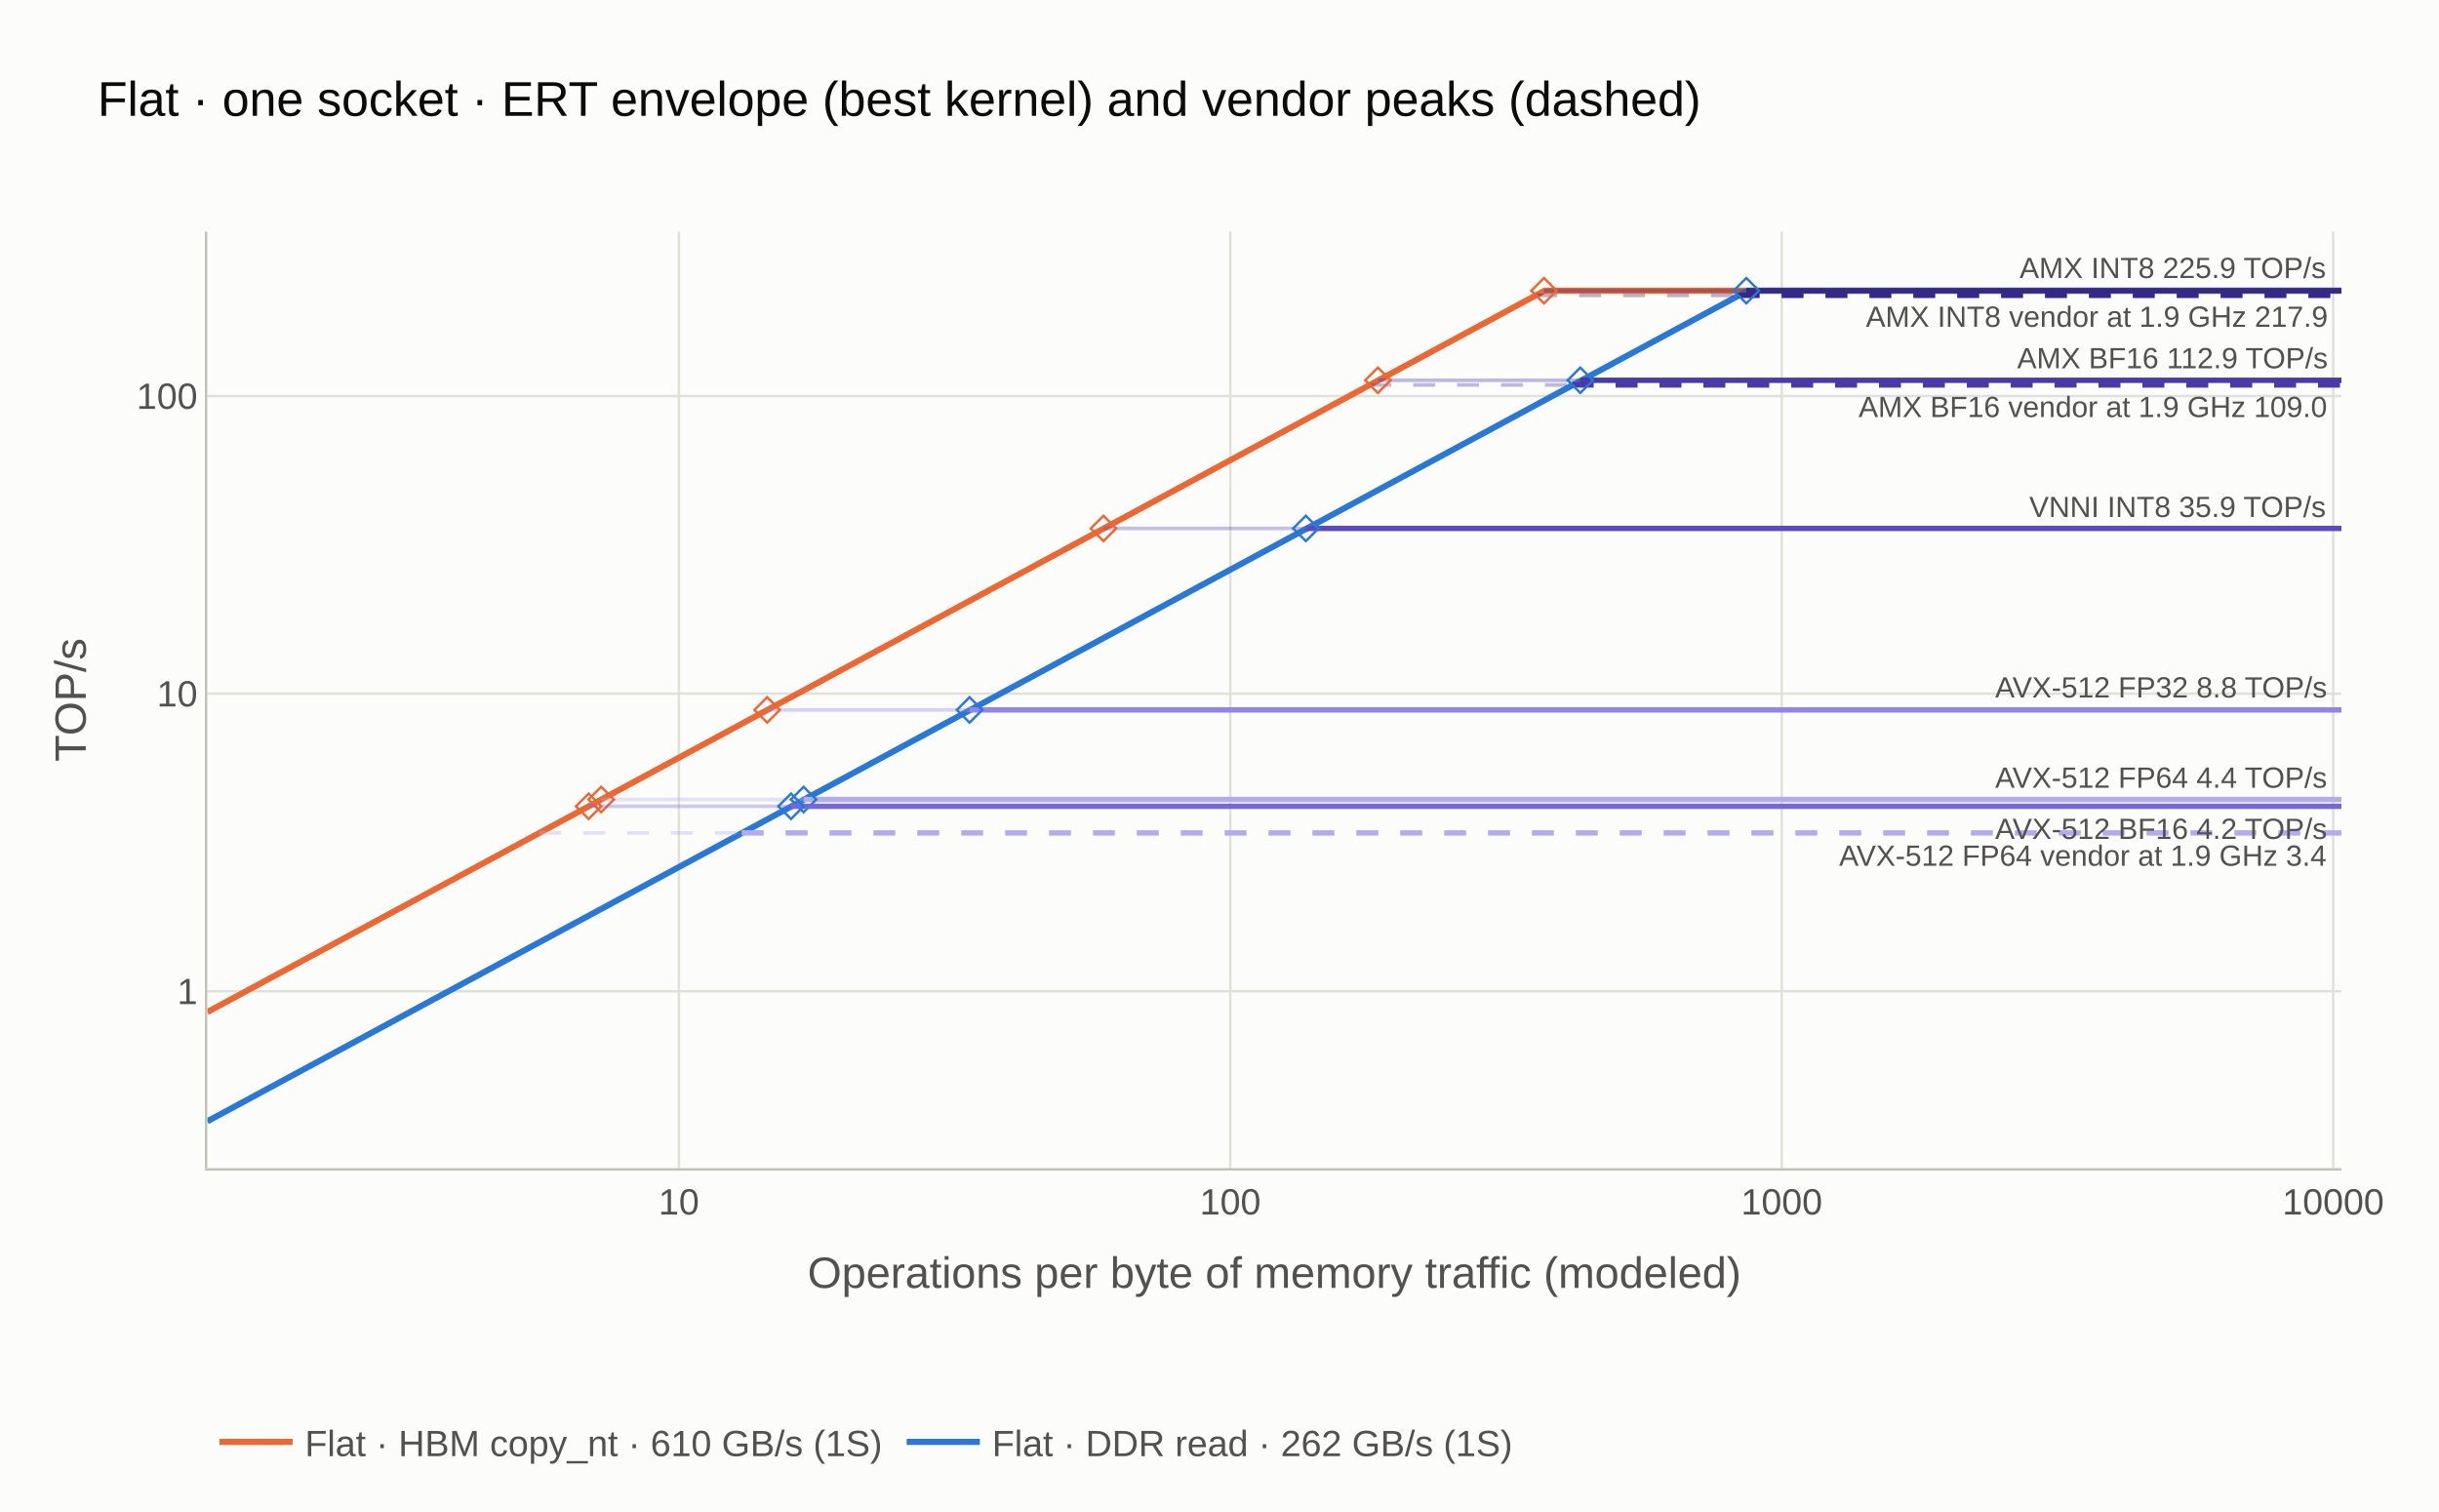
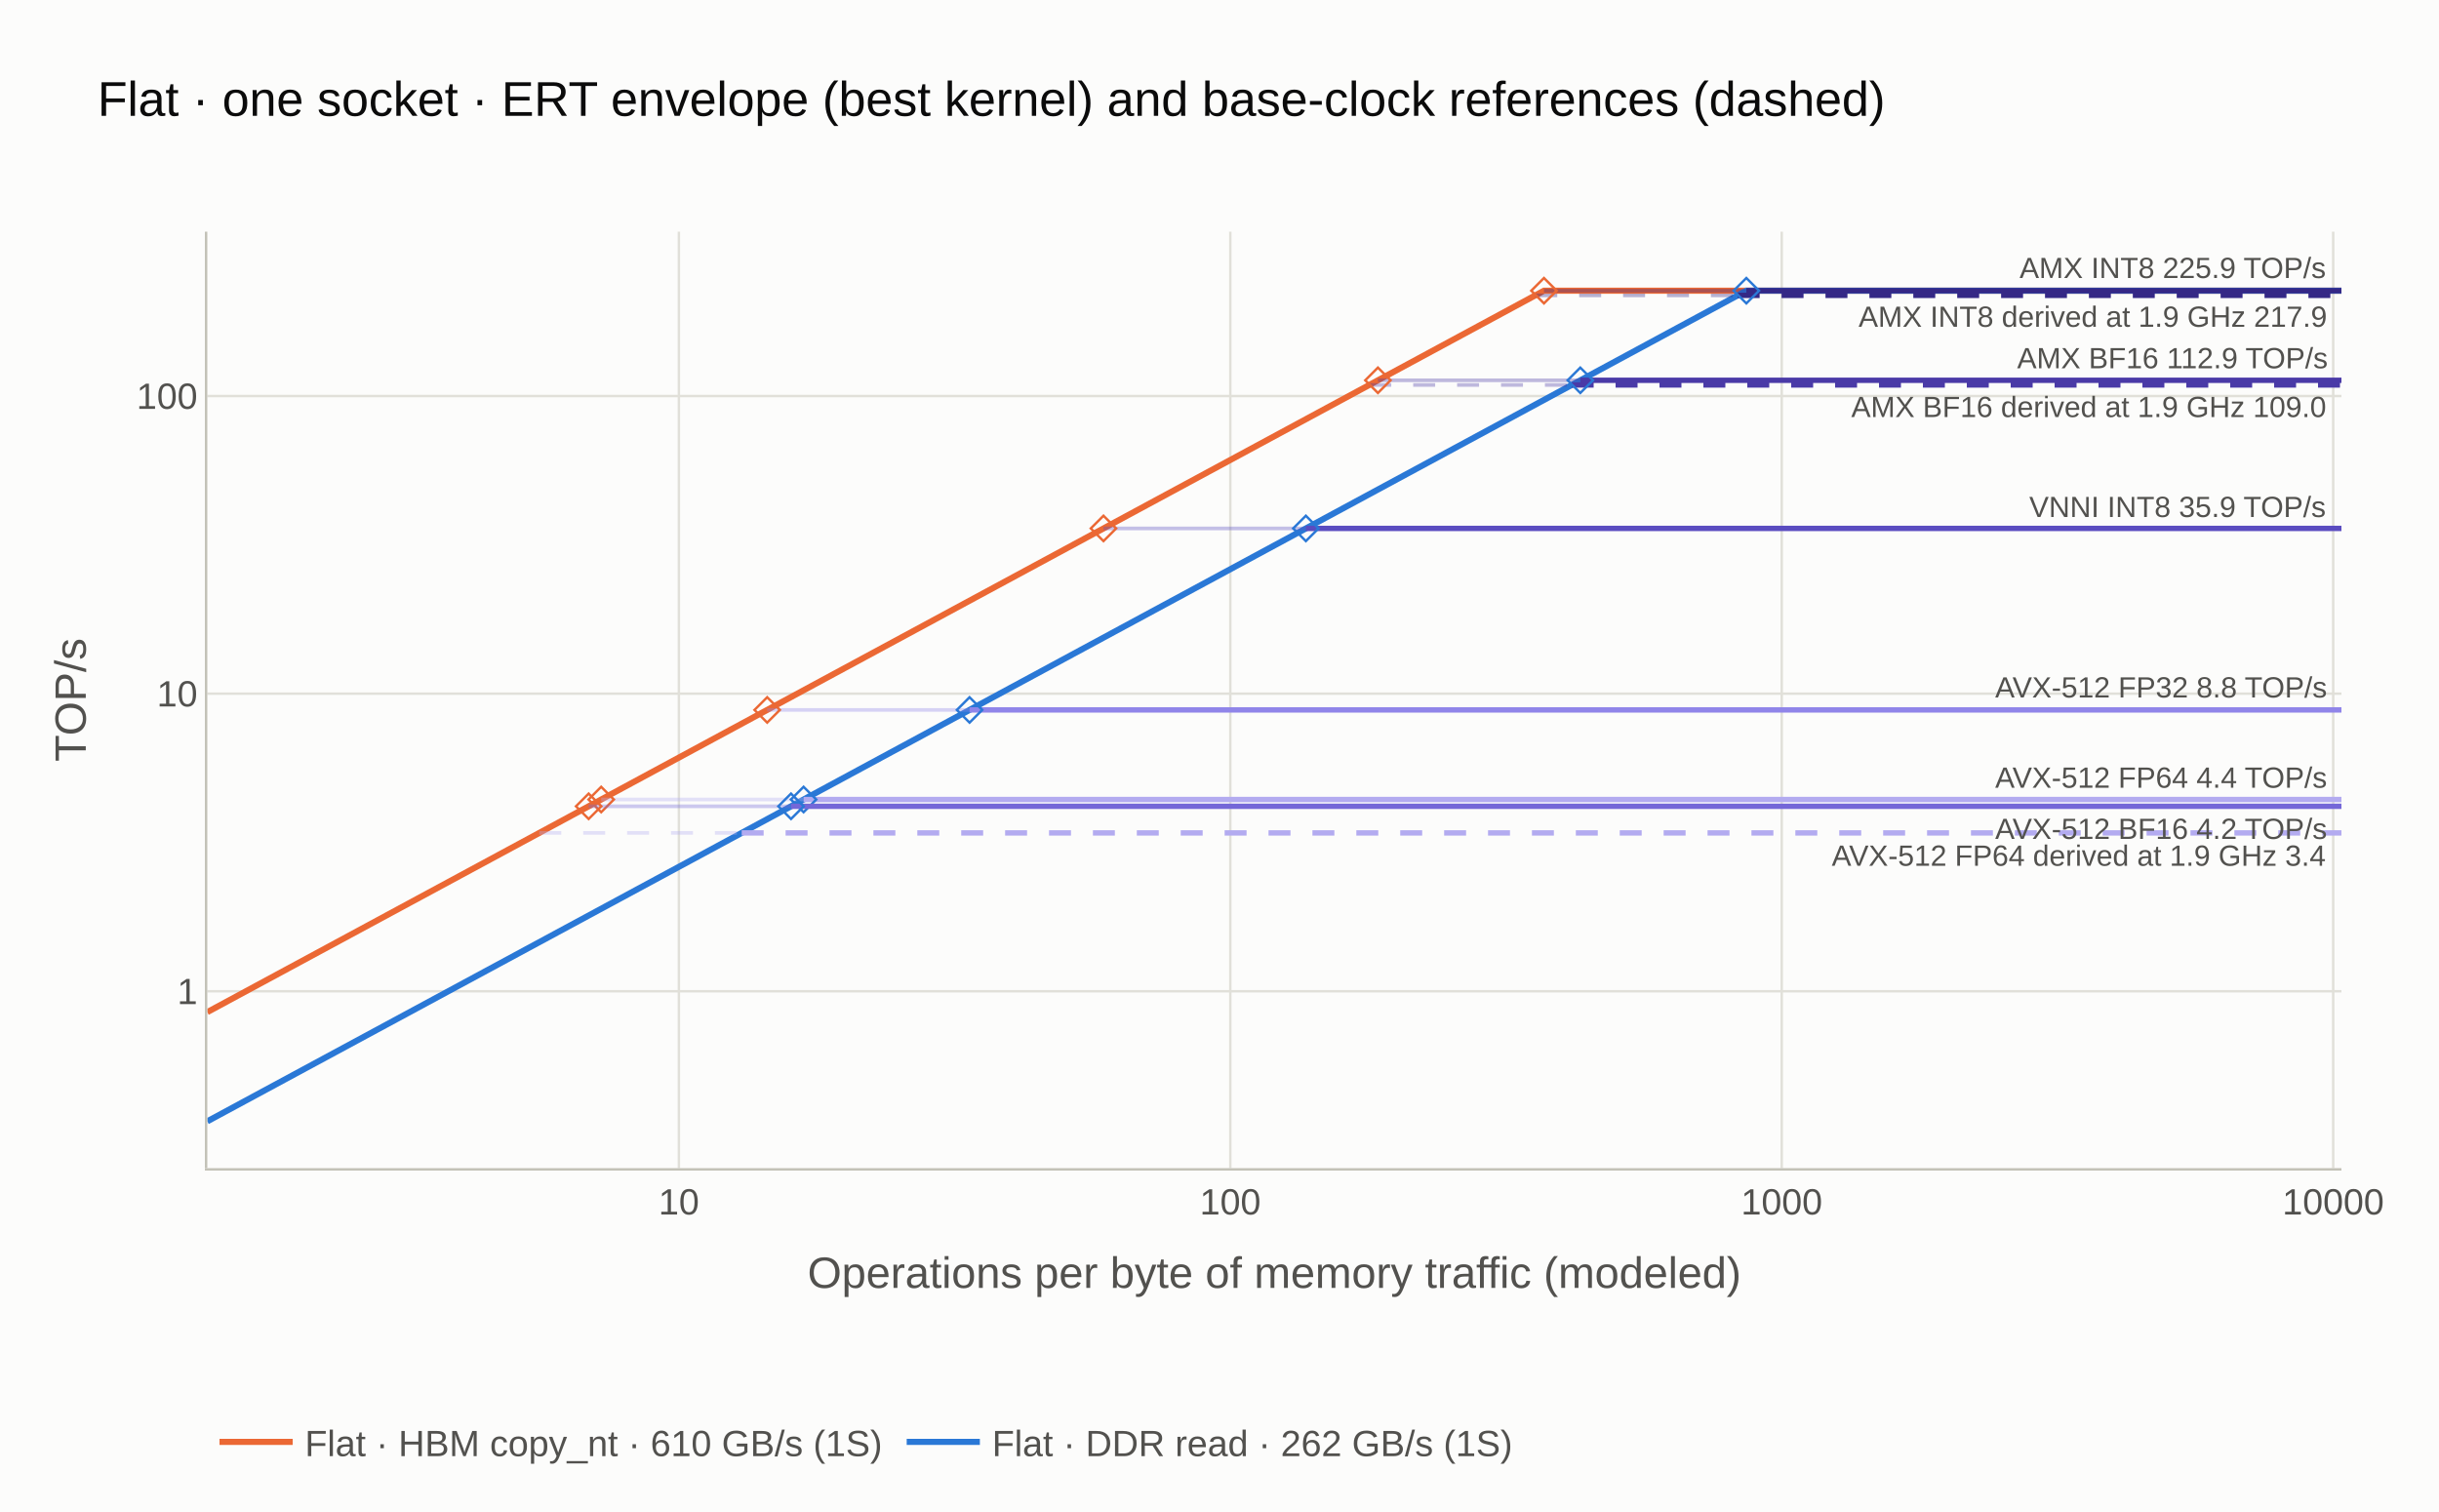
<svg xmlns="http://www.w3.org/2000/svg" class="main-svg" width="1000" height="620" style="" viewBox="0 0 1000 620">
  <rect x="0" y="0" width="1000" height="620" style="fill: rgb(252, 252, 251); fill-opacity: 1;" />
-   <defs id="defs-9f71aa">
+   <defs id="defs-d70797">
    <g class="clips">
-       <clipPath id="clip9f71aaxyplot" class="plotclip">
+       <clipPath id="clipd70797xyplot" class="plotclip">
        <rect width="875" height="384" />
      </clipPath>
-       <clipPath class="axesclip" id="clip9f71aax">
+       <clipPath class="axesclip" id="clipd70797x">
        <rect x="85" y="0" width="875" height="620" />
      </clipPath>
-       <clipPath class="axesclip" id="clip9f71aay">
+       <clipPath class="axesclip" id="clipd70797y">
        <rect x="0" y="95" width="1000" height="384" />
      </clipPath>
-       <clipPath class="axesclip" id="clip9f71aaxy">
+       <clipPath class="axesclip" id="clipd70797xy">
        <rect x="85" y="95" width="875" height="384" />
      </clipPath>
    </g>
    <g class="gradients" />
    <g class="patterns" />
  </defs>
  <g class="bglayer" />
  <g class="layer-below">
    <g class="imagelayer" />
    <g class="shapelayer" />
  </g>
  <g class="cartesianlayer">
    <g class="subplot xy">
      <g class="layer-subplot">
        <g class="shapelayer" />
        <g class="imagelayer" />
      </g>
      <g class="minor-gridlayer">
        <g class="x" />
        <g class="y" />
      </g>
      <g class="gridlayer">
        <g class="x">
          <path class="xgrid crisp" transform="translate(278.34,0)" d="M0,95v384" style="stroke: rgb(225, 224, 217); stroke-opacity: 1; stroke-width: 1px;" />
          <path class="xgrid crisp" transform="translate(504.43,0)" d="M0,95v384" style="stroke: rgb(225, 224, 217); stroke-opacity: 1; stroke-width: 1px;" />
          <path class="xgrid crisp" transform="translate(730.52,0)" d="M0,95v384" style="stroke: rgb(225, 224, 217); stroke-opacity: 1; stroke-width: 1px;" />
          <path class="xgrid crisp" transform="translate(956.62,0)" d="M0,95v384" style="stroke: rgb(225, 224, 217); stroke-opacity: 1; stroke-width: 1px;" />
        </g>
        <g class="y">
          <path class="ygrid crisp" transform="translate(0,406.47)" d="M85,0h875" style="stroke: rgb(225, 224, 217); stroke-opacity: 1; stroke-width: 1px;" />
          <path class="ygrid crisp" transform="translate(0,284.43)" d="M85,0h875" style="stroke: rgb(225, 224, 217); stroke-opacity: 1; stroke-width: 1px;" />
          <path class="ygrid crisp" transform="translate(0,162.4)" d="M85,0h875" style="stroke: rgb(225, 224, 217); stroke-opacity: 1; stroke-width: 1px;" />
        </g>
      </g>
      <g class="zerolinelayer" />
      <g class="layer-between">
        <g class="shapelayer" />
        <g class="imagelayer" />
      </g>
      <path class="xlines-below" />
      <path class="ylines-below" />
      <g class="overlines-below" />
      <g class="xaxislayer-below" />
      <g class="yaxislayer-below" />
      <g class="overaxes-below" />
      <g class="overplot">
-         <g class="xy" transform="translate(85,95)" clip-path="url(#clip9f71aaxyplot)">
+         <g class="xy" transform="translate(85,95)" clip-path="url(#clipd70797xyplot)">
          <g class="scatterlayer mlayer">
-             <g class="trace scatter trace2458e1" style="stroke-miterlimit: 2; opacity: 1;">
-               <g class="fills" />
-               <g class="errorbars" />
-               <g class="lines">
-                 <path class="js-line" d="M0,320.01L548.25,24.2L550.44,24.2L875,24.2" style="vector-effect: none; fill: none; stroke: rgb(235, 104, 52); stroke-opacity: 1; stroke-width: 2.5px; opacity: 1;" />
-               </g>
-               <g class="points" />
-               <g class="text" />
-             </g>
-             <g class="trace scatter trace409c56" style="stroke-miterlimit: 2; opacity: 1;">
-               <g class="fills" />
-               <g class="errorbars" />
-               <g class="lines">
-                 <path class="js-line" d="M0,364.8L631.58,24.2L633.77,24.2L875,24.2" style="vector-effect: none; fill: none; stroke: rgb(42, 120, 214); stroke-opacity: 1; stroke-width: 2.5px; opacity: 1;" />
-               </g>
-               <g class="points" />
-               <g class="text" />
-             </g>
-             <g class="trace scatter trace2ff4bb" style="stroke-miterlimit: 2; opacity: 0.35;">
+             <g class="trace scatter trace88bb87" style="stroke-miterlimit: 2; opacity: 1;">
+               <g class="fills" />
+               <g class="errorbars" />
+               <g class="lines">
+                 <path class="js-line" d="M0,320.01L548.03,24.2L875,24.2" style="vector-effect: none; fill: none; stroke: rgb(235, 104, 52); stroke-opacity: 1; stroke-width: 2.5px; opacity: 1;" />
+               </g>
+               <g class="points" />
+               <g class="text" />
+             </g>
+             <g class="trace scatter trace826f03" style="stroke-miterlimit: 2; opacity: 1;">
+               <g class="fills" />
+               <g class="errorbars" />
+               <g class="lines">
+                 <path class="js-line" d="M0,364.8L631.01,24.2L875,24.2" style="vector-effect: none; fill: none; stroke: rgb(42, 120, 214); stroke-opacity: 1; stroke-width: 2.5px; opacity: 1;" />
+               </g>
+               <g class="points" />
+               <g class="text" />
+             </g>
+             <g class="trace scatter traceba458a" style="stroke-miterlimit: 2; opacity: 0.35;">
              <g class="fills" />
              <g class="errorbars" />
              <g class="lines">
                <path class="js-line" d="M136.12,246.54L219.1,246.54" style="vector-effect: none; fill: none; stroke: rgb(179, 171, 240); stroke-opacity: 1; stroke-dasharray: 9px, 9px; stroke-width: 1.5px; opacity: 1;" />
              </g>
              <g class="points" />
              <g class="text" />
            </g>
-             <g class="trace scatter traceb1b0db" style="stroke-miterlimit: 2; opacity: 1;">
+             <g class="trace scatter trace87a56c" style="stroke-miterlimit: 2; opacity: 1;">
              <g class="fills" />
              <g class="errorbars" />
              <g class="lines">
                <path class="js-line" d="M219.1,246.54L875,246.54" style="vector-effect: none; fill: none; stroke: rgb(179, 171, 240); stroke-opacity: 1; stroke-dasharray: 9px, 9px; stroke-width: 2.2px; opacity: 1;" />
              </g>
              <g class="points" />
              <g class="text" />
            </g>
-             <g class="trace scatter traced98111" style="stroke-miterlimit: 2; opacity: 0.35;">
+             <g class="trace scatter trace1aef7d" style="stroke-miterlimit: 2; opacity: 0.35;">
              <g class="fills" />
              <g class="errorbars" />
              <g class="lines">
                <path class="js-line" d="M476.42,62.85L559.4,62.85" style="vector-effect: none; fill: none; stroke: rgb(74, 58, 167); stroke-opacity: 1; stroke-dasharray: 9px, 9px; stroke-width: 1.5px; opacity: 1;" />
              </g>
              <g class="points" />
              <g class="text" />
            </g>
-             <g class="trace scatter trace506c6a" style="stroke-miterlimit: 2; opacity: 1;">
+             <g class="trace scatter trace4931a7" style="stroke-miterlimit: 2; opacity: 1;">
              <g class="fills" />
              <g class="errorbars" />
              <g class="lines">
                <path class="js-line" d="M559.4,62.85L875,62.85" style="vector-effect: none; fill: none; stroke: rgb(74, 58, 167); stroke-opacity: 1; stroke-dasharray: 9px, 9px; stroke-width: 2.2px; opacity: 1;" />
              </g>
              <g class="points" />
              <g class="text" />
            </g>
-             <g class="trace scatter tracef881db" style="stroke-miterlimit: 2; opacity: 0.35;">
+             <g class="trace scatter trace1e6b8a" style="stroke-miterlimit: 2; opacity: 0.35;">
              <g class="fills" />
              <g class="errorbars" />
              <g class="lines">
                <path class="js-line" d="M544.48,26.11L627.46,26.11" style="vector-effect: none; fill: none; stroke: rgb(53, 40, 134); stroke-opacity: 1; stroke-dasharray: 9px, 9px; stroke-width: 1.5px; opacity: 1;" />
              </g>
              <g class="points" />
              <g class="text" />
            </g>
-             <g class="trace scatter trace22f82b" style="stroke-miterlimit: 2; opacity: 1;">
+             <g class="trace scatter trace635a37" style="stroke-miterlimit: 2; opacity: 1;">
              <g class="fills" />
              <g class="errorbars" />
              <g class="lines">
                <path class="js-line" d="M627.46,26.11L875,26.11" style="vector-effect: none; fill: none; stroke: rgb(53, 40, 134); stroke-opacity: 1; stroke-dasharray: 9px, 9px; stroke-width: 2.2px; opacity: 1;" />
              </g>
              <g class="points" />
              <g class="text" />
            </g>
-             <g class="trace scatter trace5b567b" style="stroke-miterlimit: 2; opacity: 0.35;">
+             <g class="trace scatter trace351da0" style="stroke-miterlimit: 2; opacity: 0.35;">
              <g class="fills" />
              <g class="errorbars" />
              <g class="lines">
                <path class="js-line" d="M161.49,232.84L244.47,232.84" style="vector-effect: none; fill: none; stroke: rgb(179, 171, 240); stroke-opacity: 1; stroke-width: 1.5px; opacity: 1;" />
              </g>
              <g class="points" />
              <g class="text" />
            </g>
-             <g class="trace scatter trace4790f6" style="stroke-miterlimit: 2; opacity: 1;">
+             <g class="trace scatter tracedae47f" style="stroke-miterlimit: 2; opacity: 1;">
              <g class="fills" />
              <g class="errorbars" />
              <g class="lines">
                <path class="js-line" d="M244.47,232.84L875,232.84" style="vector-effect: none; fill: none; stroke: rgb(179, 171, 240); stroke-opacity: 1; stroke-width: 2.2px; opacity: 1;" />
              </g>
              <g class="points" />
              <g class="text" />
            </g>
-             <g class="trace scatter trace97e079" style="stroke-miterlimit: 2; opacity: 1;">
+             <g class="trace scatter trace2fe1fb" style="stroke-miterlimit: 2; opacity: 1;">
              <g class="fills" />
              <g class="errorbars" />
              <g class="lines" />
              <g class="points">
                <path class="point" transform="translate(161.49,232.84)" d="M5.2,0L0,5.2L-5.2,0L0,-5.2Z" style="opacity: 1; stroke-width: 1px; stroke: rgb(235, 104, 52); stroke-opacity: 1; fill: none;" />
              </g>
              <g class="text" />
            </g>
-             <g class="trace scatter traceb7b4da" style="stroke-miterlimit: 2; opacity: 1;">
+             <g class="trace scatter trace16e471" style="stroke-miterlimit: 2; opacity: 1;">
              <g class="fills" />
              <g class="errorbars" />
              <g class="lines" />
              <g class="points">
                <path class="point" transform="translate(244.47,232.84)" d="M5.2,0L0,5.2L-5.2,0L0,-5.2Z" style="opacity: 1; stroke-width: 1px; stroke: rgb(42, 120, 214); stroke-opacity: 1; fill: none;" />
              </g>
              <g class="text" />
            </g>
-             <g class="trace scatter trace59d0e7" style="stroke-miterlimit: 2; opacity: 0.35;">
+             <g class="trace scatter trace59228b" style="stroke-miterlimit: 2; opacity: 0.35;">
              <g class="fills" />
              <g class="errorbars" />
              <g class="lines">
                <path class="js-line" d="M229.54,196.11L312.52,196.11" style="vector-effect: none; fill: none; stroke: rgb(144, 133, 233); stroke-opacity: 1; stroke-width: 1.5px; opacity: 1;" />
              </g>
              <g class="points" />
              <g class="text" />
            </g>
-             <g class="trace scatter tracec16f2b" style="stroke-miterlimit: 2; opacity: 1;">
+             <g class="trace scatter traced02470" style="stroke-miterlimit: 2; opacity: 1;">
              <g class="fills" />
              <g class="errorbars" />
              <g class="lines">
                <path class="js-line" d="M312.52,196.11L875,196.11" style="vector-effect: none; fill: none; stroke: rgb(144, 133, 233); stroke-opacity: 1; stroke-width: 2.2px; opacity: 1;" />
              </g>
              <g class="points" />
              <g class="text" />
            </g>
-             <g class="trace scatter traceea7638" style="stroke-miterlimit: 2; opacity: 1;">
+             <g class="trace scatter trace241dfd" style="stroke-miterlimit: 2; opacity: 1;">
              <g class="fills" />
              <g class="errorbars" />
              <g class="lines" />
              <g class="points">
                <path class="point" transform="translate(229.54,196.11)" d="M5.2,0L0,5.2L-5.2,0L0,-5.2Z" style="opacity: 1; stroke-width: 1px; stroke: rgb(235, 104, 52); stroke-opacity: 1; fill: none;" />
              </g>
              <g class="text" />
            </g>
-             <g class="trace scatter traceed0525" style="stroke-miterlimit: 2; opacity: 1;">
+             <g class="trace scatter trace728f75" style="stroke-miterlimit: 2; opacity: 1;">
              <g class="fills" />
              <g class="errorbars" />
              <g class="lines" />
              <g class="points">
                <path class="point" transform="translate(312.52,196.11)" d="M5.2,0L0,5.2L-5.2,0L0,-5.2Z" style="opacity: 1; stroke-width: 1px; stroke: rgb(42, 120, 214); stroke-opacity: 1; fill: none;" />
              </g>
              <g class="text" />
            </g>
-             <g class="trace scatter trace7b7bc7" style="stroke-miterlimit: 2; opacity: 0.35;">
+             <g class="trace scatter trace76e1fa" style="stroke-miterlimit: 2; opacity: 0.35;">
              <g class="fills" />
              <g class="errorbars" />
              <g class="lines">
                <path class="js-line" d="M156.35,235.62L239.32,235.62" style="vector-effect: none; fill: none; stroke: rgb(116, 103, 216); stroke-opacity: 1; stroke-width: 1.5px; opacity: 1;" />
              </g>
              <g class="points" />
              <g class="text" />
            </g>
-             <g class="trace scatter trace41e7c4" style="stroke-miterlimit: 2; opacity: 1;">
+             <g class="trace scatter trace6a6ecc" style="stroke-miterlimit: 2; opacity: 1;">
              <g class="fills" />
              <g class="errorbars" />
              <g class="lines">
                <path class="js-line" d="M239.32,235.62L875,235.62" style="vector-effect: none; fill: none; stroke: rgb(116, 103, 216); stroke-opacity: 1; stroke-width: 2.2px; opacity: 1;" />
              </g>
              <g class="points" />
              <g class="text" />
            </g>
-             <g class="trace scatter tracefd7dd6" style="stroke-miterlimit: 2; opacity: 1;">
+             <g class="trace scatter traceceb517" style="stroke-miterlimit: 2; opacity: 1;">
              <g class="fills" />
              <g class="errorbars" />
              <g class="lines" />
              <g class="points">
                <path class="point" transform="translate(156.35,235.62)" d="M5.2,0L0,5.2L-5.2,0L0,-5.2Z" style="opacity: 1; stroke-width: 1px; stroke: rgb(235, 104, 52); stroke-opacity: 1; fill: none;" />
              </g>
              <g class="text" />
            </g>
-             <g class="trace scatter tracea3318a" style="stroke-miterlimit: 2; opacity: 1;">
+             <g class="trace scatter trace19d440" style="stroke-miterlimit: 2; opacity: 1;">
              <g class="fills" />
              <g class="errorbars" />
              <g class="lines" />
              <g class="points">
                <path class="point" transform="translate(239.32,235.62)" d="M5.2,0L0,5.2L-5.2,0L0,-5.2Z" style="opacity: 1; stroke-width: 1px; stroke: rgb(42, 120, 214); stroke-opacity: 1; fill: none;" />
              </g>
              <g class="text" />
            </g>
-             <g class="trace scatter trace817d0e" style="stroke-miterlimit: 2; opacity: 0.35;">
+             <g class="trace scatter traceb99c2a" style="stroke-miterlimit: 2; opacity: 0.35;">
              <g class="fills" />
              <g class="errorbars" />
              <g class="lines">
                <path class="js-line" d="M367.43,121.68L450.41,121.68" style="vector-effect: none; fill: none; stroke: rgb(90, 76, 192); stroke-opacity: 1; stroke-width: 1.5px; opacity: 1;" />
              </g>
              <g class="points" />
              <g class="text" />
            </g>
-             <g class="trace scatter traced699da" style="stroke-miterlimit: 2; opacity: 1;">
+             <g class="trace scatter trace78228a" style="stroke-miterlimit: 2; opacity: 1;">
              <g class="fills" />
              <g class="errorbars" />
              <g class="lines">
                <path class="js-line" d="M450.41,121.68L875,121.68" style="vector-effect: none; fill: none; stroke: rgb(90, 76, 192); stroke-opacity: 1; stroke-width: 2.2px; opacity: 1;" />
              </g>
              <g class="points" />
              <g class="text" />
            </g>
-             <g class="trace scatter trace90fe30" style="stroke-miterlimit: 2; opacity: 1;">
+             <g class="trace scatter trace654f00" style="stroke-miterlimit: 2; opacity: 1;">
              <g class="fills" />
              <g class="errorbars" />
              <g class="lines" />
              <g class="points">
                <path class="point" transform="translate(367.43,121.68)" d="M5.2,0L0,5.2L-5.2,0L0,-5.2Z" style="opacity: 1; stroke-width: 1px; stroke: rgb(235, 104, 52); stroke-opacity: 1; fill: none;" />
              </g>
              <g class="text" />
            </g>
-             <g class="trace scatter trace146fc5" style="stroke-miterlimit: 2; opacity: 1;">
+             <g class="trace scatter traced8e670" style="stroke-miterlimit: 2; opacity: 1;">
              <g class="fills" />
              <g class="errorbars" />
              <g class="lines" />
              <g class="points">
                <path class="point" transform="translate(450.41,121.68)" d="M5.2,0L0,5.2L-5.2,0L0,-5.2Z" style="opacity: 1; stroke-width: 1px; stroke: rgb(42, 120, 214); stroke-opacity: 1; fill: none;" />
              </g>
              <g class="text" />
            </g>
-             <g class="trace scatter traceda4af8" style="stroke-miterlimit: 2; opacity: 0.35;">
+             <g class="trace scatter trace2a29e3" style="stroke-miterlimit: 2; opacity: 0.35;">
              <g class="fills" />
              <g class="errorbars" />
              <g class="lines">
                <path class="js-line" d="M479.95,60.94L562.93,60.94" style="vector-effect: none; fill: none; stroke: rgb(74, 58, 167); stroke-opacity: 1; stroke-width: 1.5px; opacity: 1;" />
              </g>
              <g class="points" />
              <g class="text" />
            </g>
-             <g class="trace scatter tracef84303" style="stroke-miterlimit: 2; opacity: 1;">
+             <g class="trace scatter tracec646b8" style="stroke-miterlimit: 2; opacity: 1;">
              <g class="fills" />
              <g class="errorbars" />
              <g class="lines">
                <path class="js-line" d="M562.93,60.94L875,60.94" style="vector-effect: none; fill: none; stroke: rgb(74, 58, 167); stroke-opacity: 1; stroke-width: 2.2px; opacity: 1;" />
              </g>
              <g class="points" />
              <g class="text" />
            </g>
-             <g class="trace scatter trace435350" style="stroke-miterlimit: 2; opacity: 1;">
+             <g class="trace scatter tracef45b4c" style="stroke-miterlimit: 2; opacity: 1;">
              <g class="fills" />
              <g class="errorbars" />
              <g class="lines" />
              <g class="points">
                <path class="point" transform="translate(479.95,60.94)" d="M5.2,0L0,5.2L-5.2,0L0,-5.2Z" style="opacity: 1; stroke-width: 1px; stroke: rgb(235, 104, 52); stroke-opacity: 1; fill: none;" />
              </g>
              <g class="text" />
            </g>
-             <g class="trace scatter trace457b23" style="stroke-miterlimit: 2; opacity: 1;">
+             <g class="trace scatter trace262443" style="stroke-miterlimit: 2; opacity: 1;">
              <g class="fills" />
              <g class="errorbars" />
              <g class="lines" />
              <g class="points">
                <path class="point" transform="translate(562.93,60.94)" d="M5.2,0L0,5.2L-5.2,0L0,-5.2Z" style="opacity: 1; stroke-width: 1px; stroke: rgb(42, 120, 214); stroke-opacity: 1; fill: none;" />
              </g>
              <g class="text" />
            </g>
-             <g class="trace scatter trace16c340" style="stroke-miterlimit: 2; opacity: 0.35;">
+             <g class="trace scatter trace3e2e59" style="stroke-miterlimit: 2; opacity: 0.35;">
              <g class="fills" />
              <g class="errorbars" />
              <g class="lines">
                <path class="js-line" d="M548.03,24.2L631.01,24.2" style="vector-effect: none; fill: none; stroke: rgb(53, 40, 134); stroke-opacity: 1; stroke-width: 1.5px; opacity: 1;" />
              </g>
              <g class="points" />
              <g class="text" />
            </g>
-             <g class="trace scatter tracec39b91" style="stroke-miterlimit: 2; opacity: 1;">
+             <g class="trace scatter tracece57d2" style="stroke-miterlimit: 2; opacity: 1;">
              <g class="fills" />
              <g class="errorbars" />
              <g class="lines">
                <path class="js-line" d="M631.01,24.2L875,24.2" style="vector-effect: none; fill: none; stroke: rgb(53, 40, 134); stroke-opacity: 1; stroke-width: 2.2px; opacity: 1;" />
              </g>
              <g class="points" />
              <g class="text" />
            </g>
-             <g class="trace scatter tracefa7109" style="stroke-miterlimit: 2; opacity: 1;">
+             <g class="trace scatter trace666f0a" style="stroke-miterlimit: 2; opacity: 1;">
              <g class="fills" />
              <g class="errorbars" />
              <g class="lines" />
              <g class="points">
                <path class="point" transform="translate(548.03,24.2)" d="M5.2,0L0,5.2L-5.2,0L0,-5.2Z" style="opacity: 1; stroke-width: 1px; stroke: rgb(235, 104, 52); stroke-opacity: 1; fill: none;" />
              </g>
              <g class="text" />
            </g>
-             <g class="trace scatter trace34aa89" style="stroke-miterlimit: 2; opacity: 1;">
+             <g class="trace scatter traceb54d17" style="stroke-miterlimit: 2; opacity: 1;">
              <g class="fills" />
              <g class="errorbars" />
              <g class="lines" />
              <g class="points">
                <path class="point" transform="translate(631.01,24.2)" d="M5.2,0L0,5.2L-5.2,0L0,-5.2Z" style="opacity: 1; stroke-width: 1px; stroke: rgb(42, 120, 214); stroke-opacity: 1; fill: none;" />
              </g>
              <g class="text" />
            </g>
          </g>
        </g>
      </g>
      <g class="zerolinelayer-above" />
      <path class="xlines-above crisp" d="M84,479.5H960" style="fill: none; stroke-width: 1px; stroke: rgb(195, 194, 183); stroke-opacity: 1;" />
      <path class="ylines-above crisp" d="M84.5,95V479" style="fill: none; stroke-width: 1px; stroke: rgb(195, 194, 183); stroke-opacity: 1;" />
      <g class="overlines-above" />
      <g class="xaxislayer-above">
        <g class="xtick">
          <text text-anchor="middle" x="0" y="498" transform="translate(278.34,0)" style="font-family: Arial; font-size: 15px; fill: rgb(82, 81, 78); fill-opacity: 1; white-space: pre;">10</text>
        </g>
        <g class="xtick">
          <text text-anchor="middle" x="0" y="498" style="font-family: Arial; font-size: 15px; fill: rgb(82, 81, 78); fill-opacity: 1; white-space: pre;" transform="translate(504.43,0)">100</text>
        </g>
        <g class="xtick">
          <text text-anchor="middle" x="0" y="498" style="font-family: Arial; font-size: 15px; fill: rgb(82, 81, 78); fill-opacity: 1; white-space: pre;" transform="translate(730.52,0)">1000</text>
        </g>
        <g class="xtick">
          <text text-anchor="middle" x="0" y="498" style="font-family: Arial; font-size: 15px; fill: rgb(82, 81, 78); fill-opacity: 1; white-space: pre;" transform="translate(956.62,0)">10000</text>
        </g>
      </g>
      <g class="yaxislayer-above">
        <g class="ytick">
          <text text-anchor="end" x="81" y="5.25" transform="translate(0,406.47)" style="font-family: Arial; font-size: 15px; fill: rgb(82, 81, 78); fill-opacity: 1; white-space: pre;">1</text>
        </g>
        <g class="ytick">
          <text text-anchor="end" x="81" y="5.25" style="font-family: Arial; font-size: 15px; fill: rgb(82, 81, 78); fill-opacity: 1; white-space: pre;" transform="translate(0,284.43)">10</text>
        </g>
        <g class="ytick">
          <text text-anchor="end" x="81" y="5.25" style="font-family: Arial; font-size: 15px; fill: rgb(82, 81, 78); fill-opacity: 1; white-space: pre;" transform="translate(0,162.4)">100</text>
        </g>
      </g>
      <g class="overaxes-above" />
    </g>
  </g>
  <g class="polarlayer" />
  <g class="smithlayer" />
  <g class="ternarylayer" />
  <g class="geolayer" />
  <g class="funnelarealayer" />
  <g class="pielayer" />
  <g class="iciclelayer" />
  <g class="treemaplayer" />
  <g class="sunburstlayer" />
  <g class="glimages" />
-   <defs id="topdefs-9f71aa">
+   <defs id="topdefs-d70797">
    <g class="clips" />
-     <clipPath id="legend9f71aa">
+     <clipPath id="legendd70797">
      <rect width="541" height="33" x="0" y="0" />
    </clipPath>
  </defs>
  <g class="layer-above">
    <g class="imagelayer" />
    <g class="shapelayer" />
  </g>
  <g class="infolayer">
    <g class="legend" pointer-events="all" transform="translate(85,575)">
      <rect class="bg" shape-rendering="crispEdges" style="stroke: rgb(68, 68, 68); stroke-opacity: 1; fill: rgb(252, 252, 251); fill-opacity: 1; stroke-width: 0px;" width="541" height="33" x="0" y="0" />
-       <g class="scrollbox" transform="" clip-path="url(#legend9f71aa)">
+       <g class="scrollbox" transform="" clip-path="url(#legendd70797)">
        <g class="groups">
          <g class="traces" transform="translate(0,16.25)" style="opacity: 1;">
            <text class="legendtext" text-anchor="start" x="40" y="5.85" style="font-family: Arial; font-size: 15px; fill: rgb(82, 81, 78); fill-opacity: 1; white-space: pre;">Flat · HBM copy_nt · 610 GB/s (1S)</text>
            <g class="layers" style="opacity: 1;">
              <g class="legendfill" />
              <g class="legendlines">
                <path class="js-line" d="M5,0h30" style="fill: none; stroke: rgb(235, 104, 52); stroke-opacity: 1; stroke-width: 2.5px;" />
              </g>
              <g class="legendsymbols">
                <g class="legendpoints" />
              </g>
            </g>
            <rect class="legendtoggle" x="0" y="-11.25" width="279.25" height="22.5" style="fill: rgb(0, 0, 0); fill-opacity: 0;" />
          </g>
          <g class="traces" transform="translate(281.75,16.25)" style="opacity: 1;">
            <text class="legendtext" text-anchor="start" x="40" y="5.85" style="font-family: Arial; font-size: 15px; fill: rgb(82, 81, 78); fill-opacity: 1; white-space: pre;">Flat · DDR read · 262 GB/s (1S)</text>
            <g class="layers" style="opacity: 1;">
              <g class="legendfill" />
              <g class="legendlines">
                <path class="js-line" d="M5,0h30" style="fill: none; stroke: rgb(42, 120, 214); stroke-opacity: 1; stroke-width: 2.5px;" />
              </g>
              <g class="legendsymbols">
                <g class="legendpoints" />
              </g>
            </g>
            <rect class="legendtoggle" x="0" y="-11.25" width="255.906" height="22.5" style="fill: rgb(0, 0, 0); fill-opacity: 0;" />
          </g>
        </g>
      </g>
      <rect class="scrollbar" rx="20" ry="3" width="0" height="0" style="fill: rgb(128, 139, 164); fill-opacity: 1;" x="0" y="0" />
    </g>
    <g class="g-gtitle">
-       <text class="gtitle" x="40" y="47.5" text-anchor="start" dy="0em" style="opacity: 1; font-family: Arial; font-size: 20px; fill: rgb(11, 11, 11); fill-opacity: 1; white-space: pre;">Flat · one socket · ERT envelope (best kernel) and vendor peaks (dashed)</text>
+       <text class="gtitle" x="40" y="47.5" text-anchor="start" dy="0em" style="opacity: 1; font-family: Arial; font-size: 20px; fill: rgb(11, 11, 11); fill-opacity: 1; white-space: pre;">Flat · one socket · ERT envelope (best kernel) and base-clock references (dashed)</text>
    </g>
    <g class="g-xtitle">
      <text class="xtitle" x="522.5" y="528.1" text-anchor="middle" style="opacity: 1; font-family: Arial; font-size: 18px; fill: rgb(82, 81, 78); fill-opacity: 1; white-space: pre;">Operations per byte of memory traffic (modeled)</text>
    </g>
    <g class="g-ytitle">
      <text class="ytitle" transform="rotate(-90,35.16875,287)" x="35.169" y="287" text-anchor="middle" style="opacity: 1; font-family: Arial; font-size: 18px; fill: rgb(82, 81, 78); fill-opacity: 1; white-space: pre;">TOP/s</text>
    </g>
    <g class="annotation" data-index="0" style="opacity: 1;">
-       <g class="annotation-text-g" transform="rotate(0,854,350.54)">
-         <g class="cursor-pointer" transform="translate(752,342)">
-           <rect class="bg" x="0.5" y="0.5" width="203" height="17" style="stroke-width: 1px; stroke: rgb(0, 0, 0); stroke-opacity: 0; fill: rgb(0, 0, 0); fill-opacity: 0;" />
-           <text class="annotation-text" text-anchor="middle" x="101.963" y="13" style="font-family: Arial; font-size: 12px; fill: rgb(82, 81, 78); fill-opacity: 1; white-space: pre;">AVX-512 FP64 vendor at 1.9 GHz 3.4</text>
+       <g class="annotation-text-g" transform="rotate(0,852.5,350.54)">
+         <g class="cursor-pointer" transform="translate(749,342)">
+           <rect class="bg" x="0.5" y="0.5" width="206" height="17" style="stroke-width: 1px; stroke: rgb(0, 0, 0); stroke-opacity: 0; fill: rgb(0, 0, 0); fill-opacity: 0;" />
+           <text class="annotation-text" text-anchor="middle" x="103.299" y="13" style="font-family: Arial; font-size: 12px; fill: rgb(82, 81, 78); fill-opacity: 1; white-space: pre;">AVX-512 FP64 derived at 1.9 GHz 3.4</text>
        </g>
      </g>
    </g>
    <g class="annotation" data-index="1" style="opacity: 1;">
-       <g class="annotation-text-g" transform="rotate(0,858,166.85)">
-         <g class="cursor-pointer" transform="translate(760,158)">
+       <g class="annotation-text-g" transform="rotate(0,856.5,166.85)">
+         <g class="cursor-pointer" transform="translate(757,158)">
+           <rect class="bg" x="0.5" y="0.5" width="198" height="17" style="stroke-width: 1px; stroke: rgb(0, 0, 0); stroke-opacity: 0; fill: rgb(0, 0, 0); fill-opacity: 0;" />
+           <text class="annotation-text" text-anchor="middle" x="99.4" y="13" style="font-family: Arial; font-size: 12px; fill: rgb(82, 81, 78); fill-opacity: 1; white-space: pre;">AMX BF16 derived at 1.9 GHz 109.0</text>
+         </g>
+       </g>
+     </g>
+     <g class="annotation" data-index="2" style="opacity: 1;">
+       <g class="annotation-text-g" transform="rotate(0,858,130.11)">
+         <g class="cursor-pointer" transform="translate(760,121)">
          <rect class="bg" x="0.5" y="0.5" width="195" height="17" style="stroke-width: 1px; stroke: rgb(0, 0, 0); stroke-opacity: 0; fill: rgb(0, 0, 0); fill-opacity: 0;" />
-           <text class="annotation-text" text-anchor="middle" x="98.072" y="13" style="font-family: Arial; font-size: 12px; fill: rgb(82, 81, 78); fill-opacity: 1; white-space: pre;">AMX BF16 vendor at 1.9 GHz 109.0</text>
-         </g>
-       </g>
-     </g>
-     <g class="annotation" data-index="2" style="opacity: 1;">
-       <g class="annotation-text-g" transform="rotate(0,859.5,130.11)">
-         <g class="cursor-pointer" transform="translate(763,121)">
-           <rect class="bg" x="0.5" y="0.5" width="192" height="17" style="stroke-width: 1px; stroke: rgb(0, 0, 0); stroke-opacity: 0; fill: rgb(0, 0, 0); fill-opacity: 0;" />
-           <text class="annotation-text" text-anchor="middle" x="96.729" y="13" style="font-family: Arial; font-size: 12px; fill: rgb(82, 81, 78); fill-opacity: 1; white-space: pre;">AMX INT8 vendor at 1.9 GHz 217.9</text>
+           <text class="annotation-text" text-anchor="middle" x="98.064" y="13" style="font-family: Arial; font-size: 12px; fill: rgb(82, 81, 78); fill-opacity: 1; white-space: pre;">AMX INT8 derived at 1.9 GHz 217.9</text>
        </g>
      </g>
    </g>
    <g class="annotation" data-index="3" style="opacity: 1;">
      <g class="annotation-text-g" transform="rotate(0,886,318.84)">
        <g class="cursor-pointer" transform="translate(816,310)">
          <rect class="bg" x="0.5" y="0.5" width="139" height="17" style="stroke-width: 1px; stroke: rgb(0, 0, 0); stroke-opacity: 0; fill: rgb(0, 0, 0); fill-opacity: 0;" />
          <text class="annotation-text" text-anchor="middle" x="70.057" y="13" style="font-family: Arial; font-size: 12px; fill: rgb(82, 81, 78); fill-opacity: 1; white-space: pre;">AVX-512 FP64 4.4 TOP/s</text>
        </g>
      </g>
    </g>
    <g class="annotation" data-index="4" style="opacity: 1;">
      <g class="annotation-text-g" transform="rotate(0,886,282.11)">
        <g class="cursor-pointer" transform="translate(816,273)">
          <rect class="bg" x="0.5" y="0.5" width="139" height="17" style="stroke-width: 1px; stroke: rgb(0, 0, 0); stroke-opacity: 0; fill: rgb(0, 0, 0); fill-opacity: 0;" />
          <text class="annotation-text" text-anchor="middle" x="70.057" y="13" style="font-family: Arial; font-size: 12px; fill: rgb(82, 81, 78); fill-opacity: 1; white-space: pre;">AVX-512 FP32 8.8 TOP/s</text>
        </g>
      </g>
    </g>
    <g class="annotation" data-index="5" style="opacity: 1;">
      <g class="annotation-text-g" transform="rotate(0,886,339.62)">
        <g class="cursor-pointer" transform="translate(816,331)">
          <rect class="bg" x="0.5" y="0.5" width="139" height="17" style="stroke-width: 1px; stroke: rgb(0, 0, 0); stroke-opacity: 0; fill: rgb(0, 0, 0); fill-opacity: 0;" />
          <text class="annotation-text" text-anchor="middle" x="70.057" y="13" style="font-family: Arial; font-size: 12px; fill: rgb(82, 81, 78); fill-opacity: 1; white-space: pre;">AVX-512 BF16 4.2 TOP/s</text>
        </g>
      </g>
    </g>
    <g class="annotation" data-index="6" style="opacity: 1;">
      <g class="annotation-text-g" transform="rotate(0,893,207.68)">
        <g class="cursor-pointer" transform="translate(830,199)">
          <rect class="bg" x="0.5" y="0.5" width="125" height="17" style="stroke-width: 1px; stroke: rgb(0, 0, 0); stroke-opacity: 0; fill: rgb(0, 0, 0); fill-opacity: 0;" />
          <text class="annotation-text" text-anchor="middle" x="62.805" y="13" style="font-family: Arial; font-size: 12px; fill: rgb(82, 81, 78); fill-opacity: 1; white-space: pre;">VNNI INT8 35.9 TOP/s</text>
        </g>
      </g>
    </g>
    <g class="annotation" data-index="7" style="opacity: 1;">
      <g class="annotation-text-g" transform="rotate(0,890.5,146.94)">
        <g class="cursor-pointer" transform="translate(825,138)">
          <rect class="bg" x="0.5" y="0.5" width="130" height="17" style="stroke-width: 1px; stroke: rgb(0, 0, 0); stroke-opacity: 0; fill: rgb(0, 0, 0); fill-opacity: 0;" />
          <text class="annotation-text" text-anchor="middle" x="65.721" y="13" style="font-family: Arial; font-size: 12px; fill: rgb(82, 81, 78); fill-opacity: 1; white-space: pre;">AMX BF16 112.9 TOP/s</text>
        </g>
      </g>
    </g>
    <g class="annotation" data-index="8" style="opacity: 1;">
      <g class="annotation-text-g" transform="rotate(0,891,110.2)">
        <g class="cursor-pointer" transform="translate(826,101)">
          <rect class="bg" x="0.5" y="0.5" width="129" height="17" style="stroke-width: 1px; stroke: rgb(0, 0, 0); stroke-opacity: 0; fill: rgb(0, 0, 0); fill-opacity: 0;" />
          <text class="annotation-text" text-anchor="middle" x="64.822" y="13" style="font-family: Arial; font-size: 12px; fill: rgb(82, 81, 78); fill-opacity: 1; white-space: pre;">AMX INT8 225.9 TOP/s</text>
        </g>
      </g>
    </g>
  </g>
</svg>
